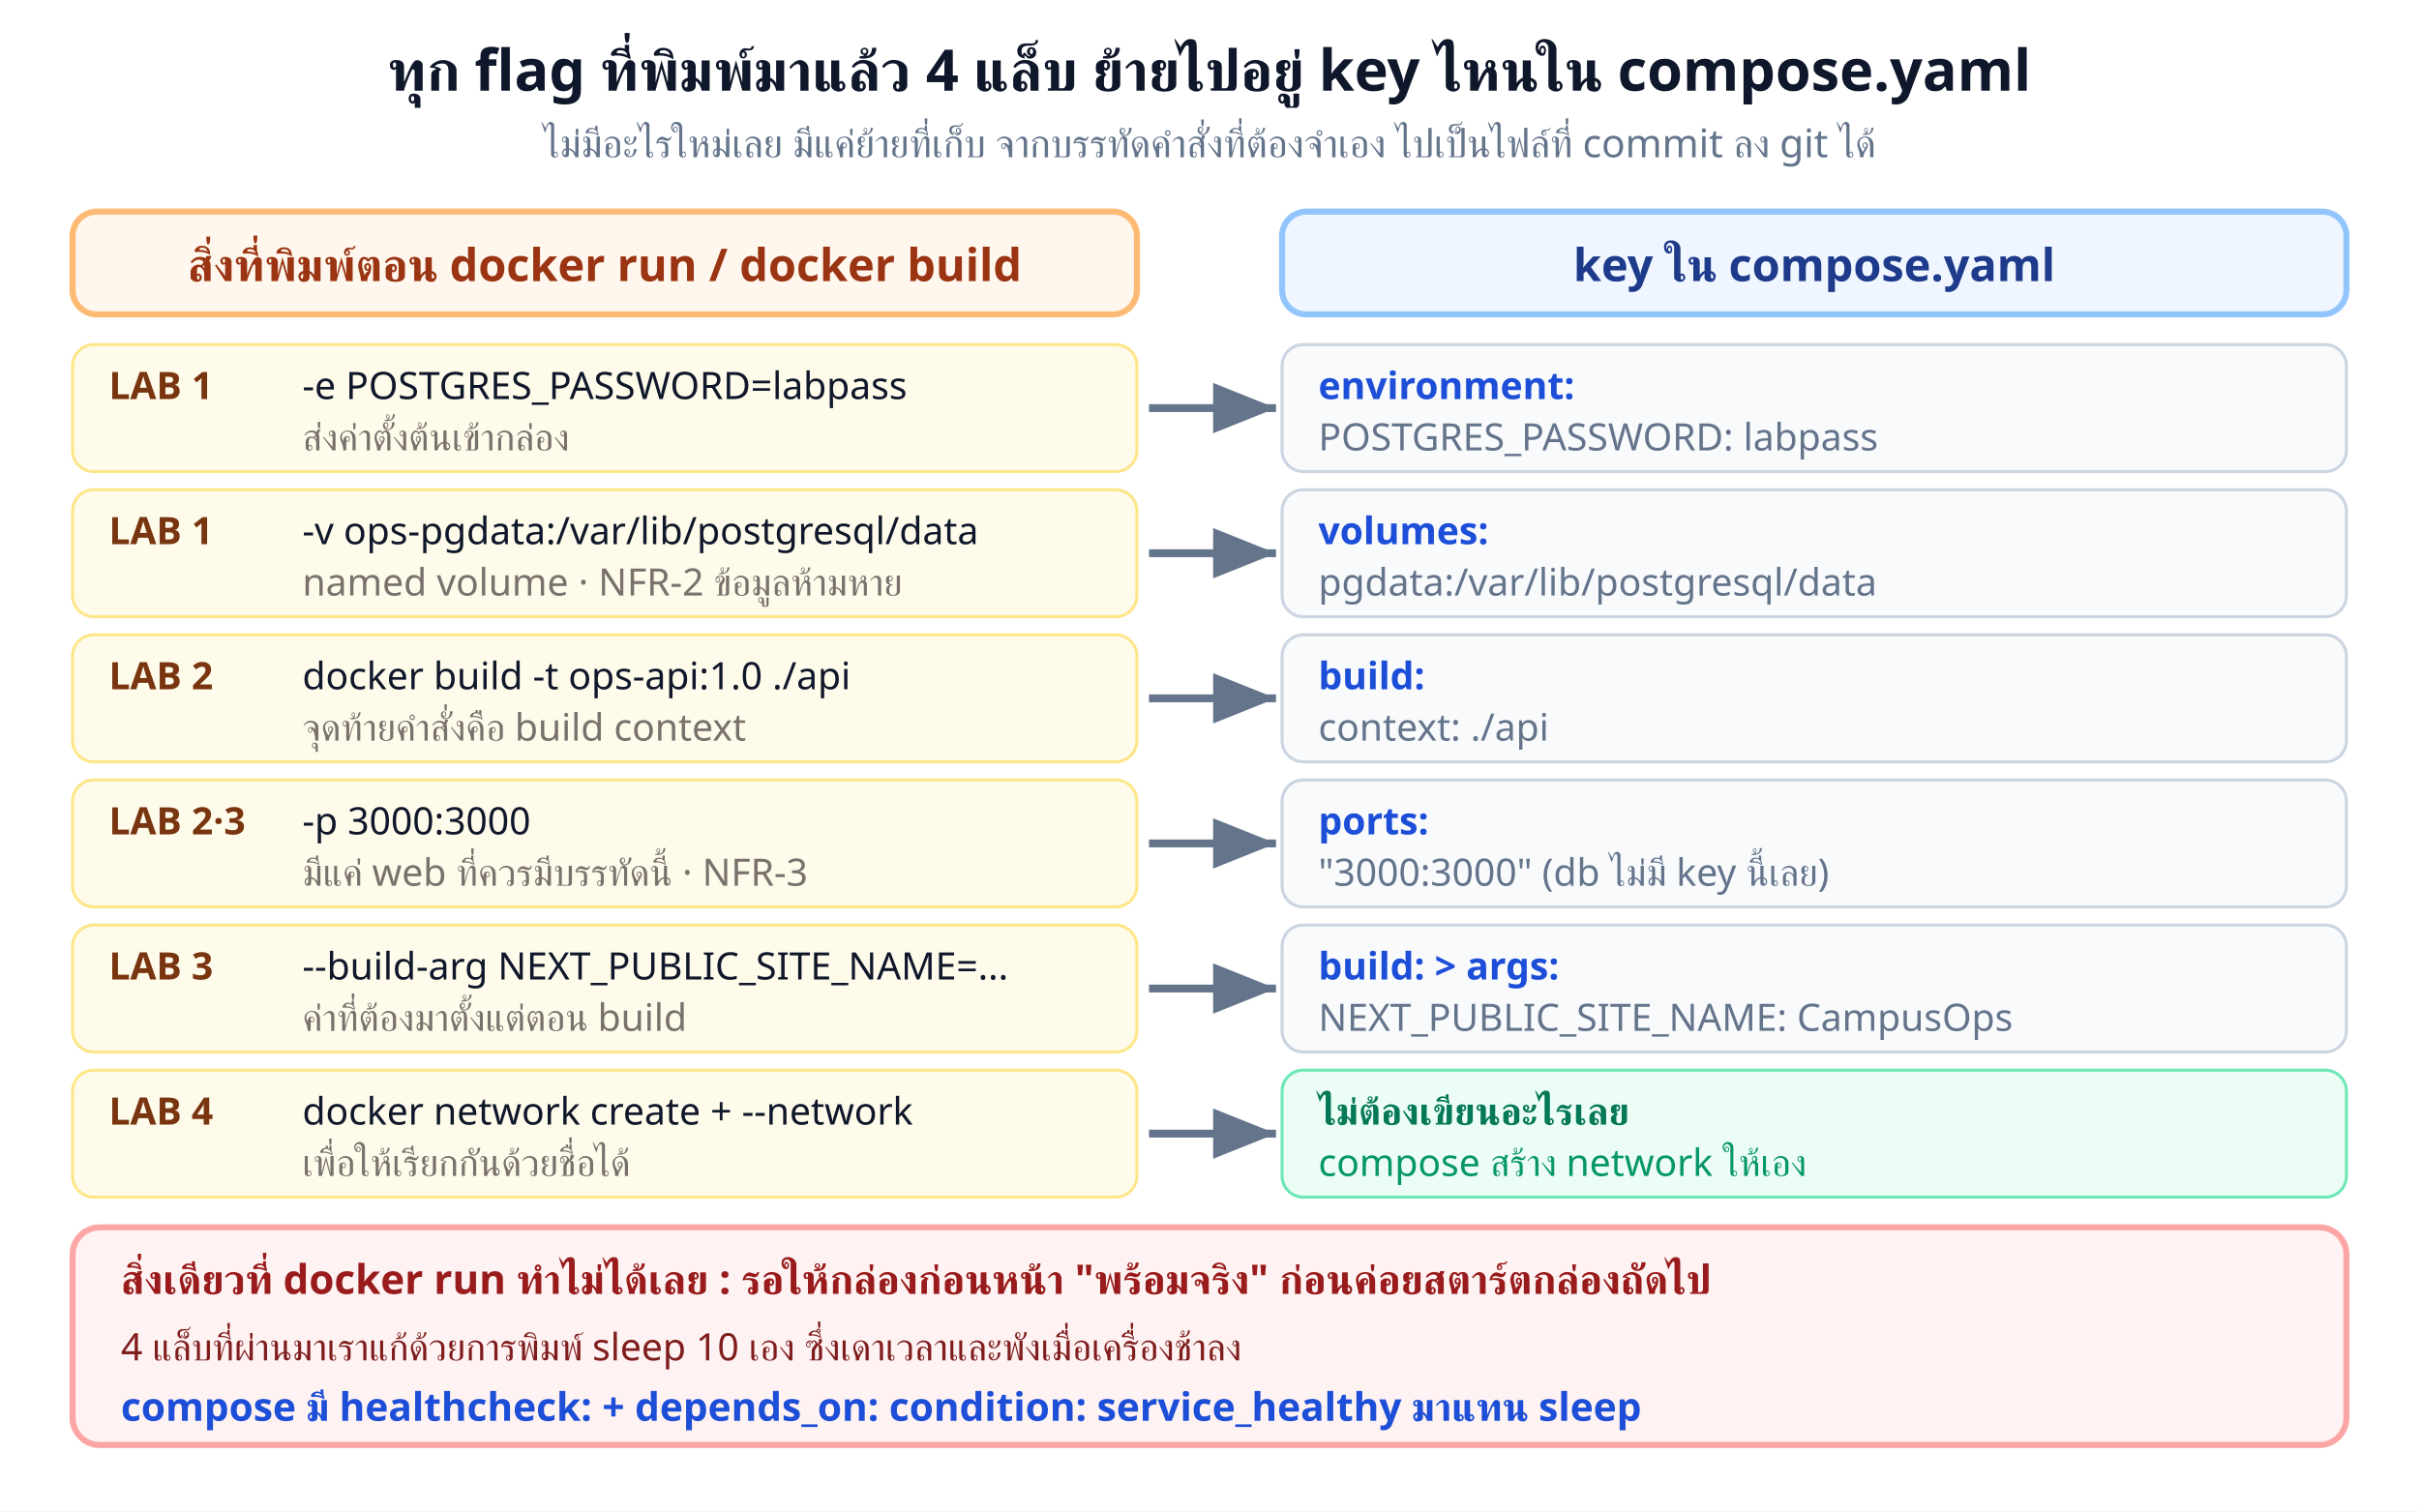
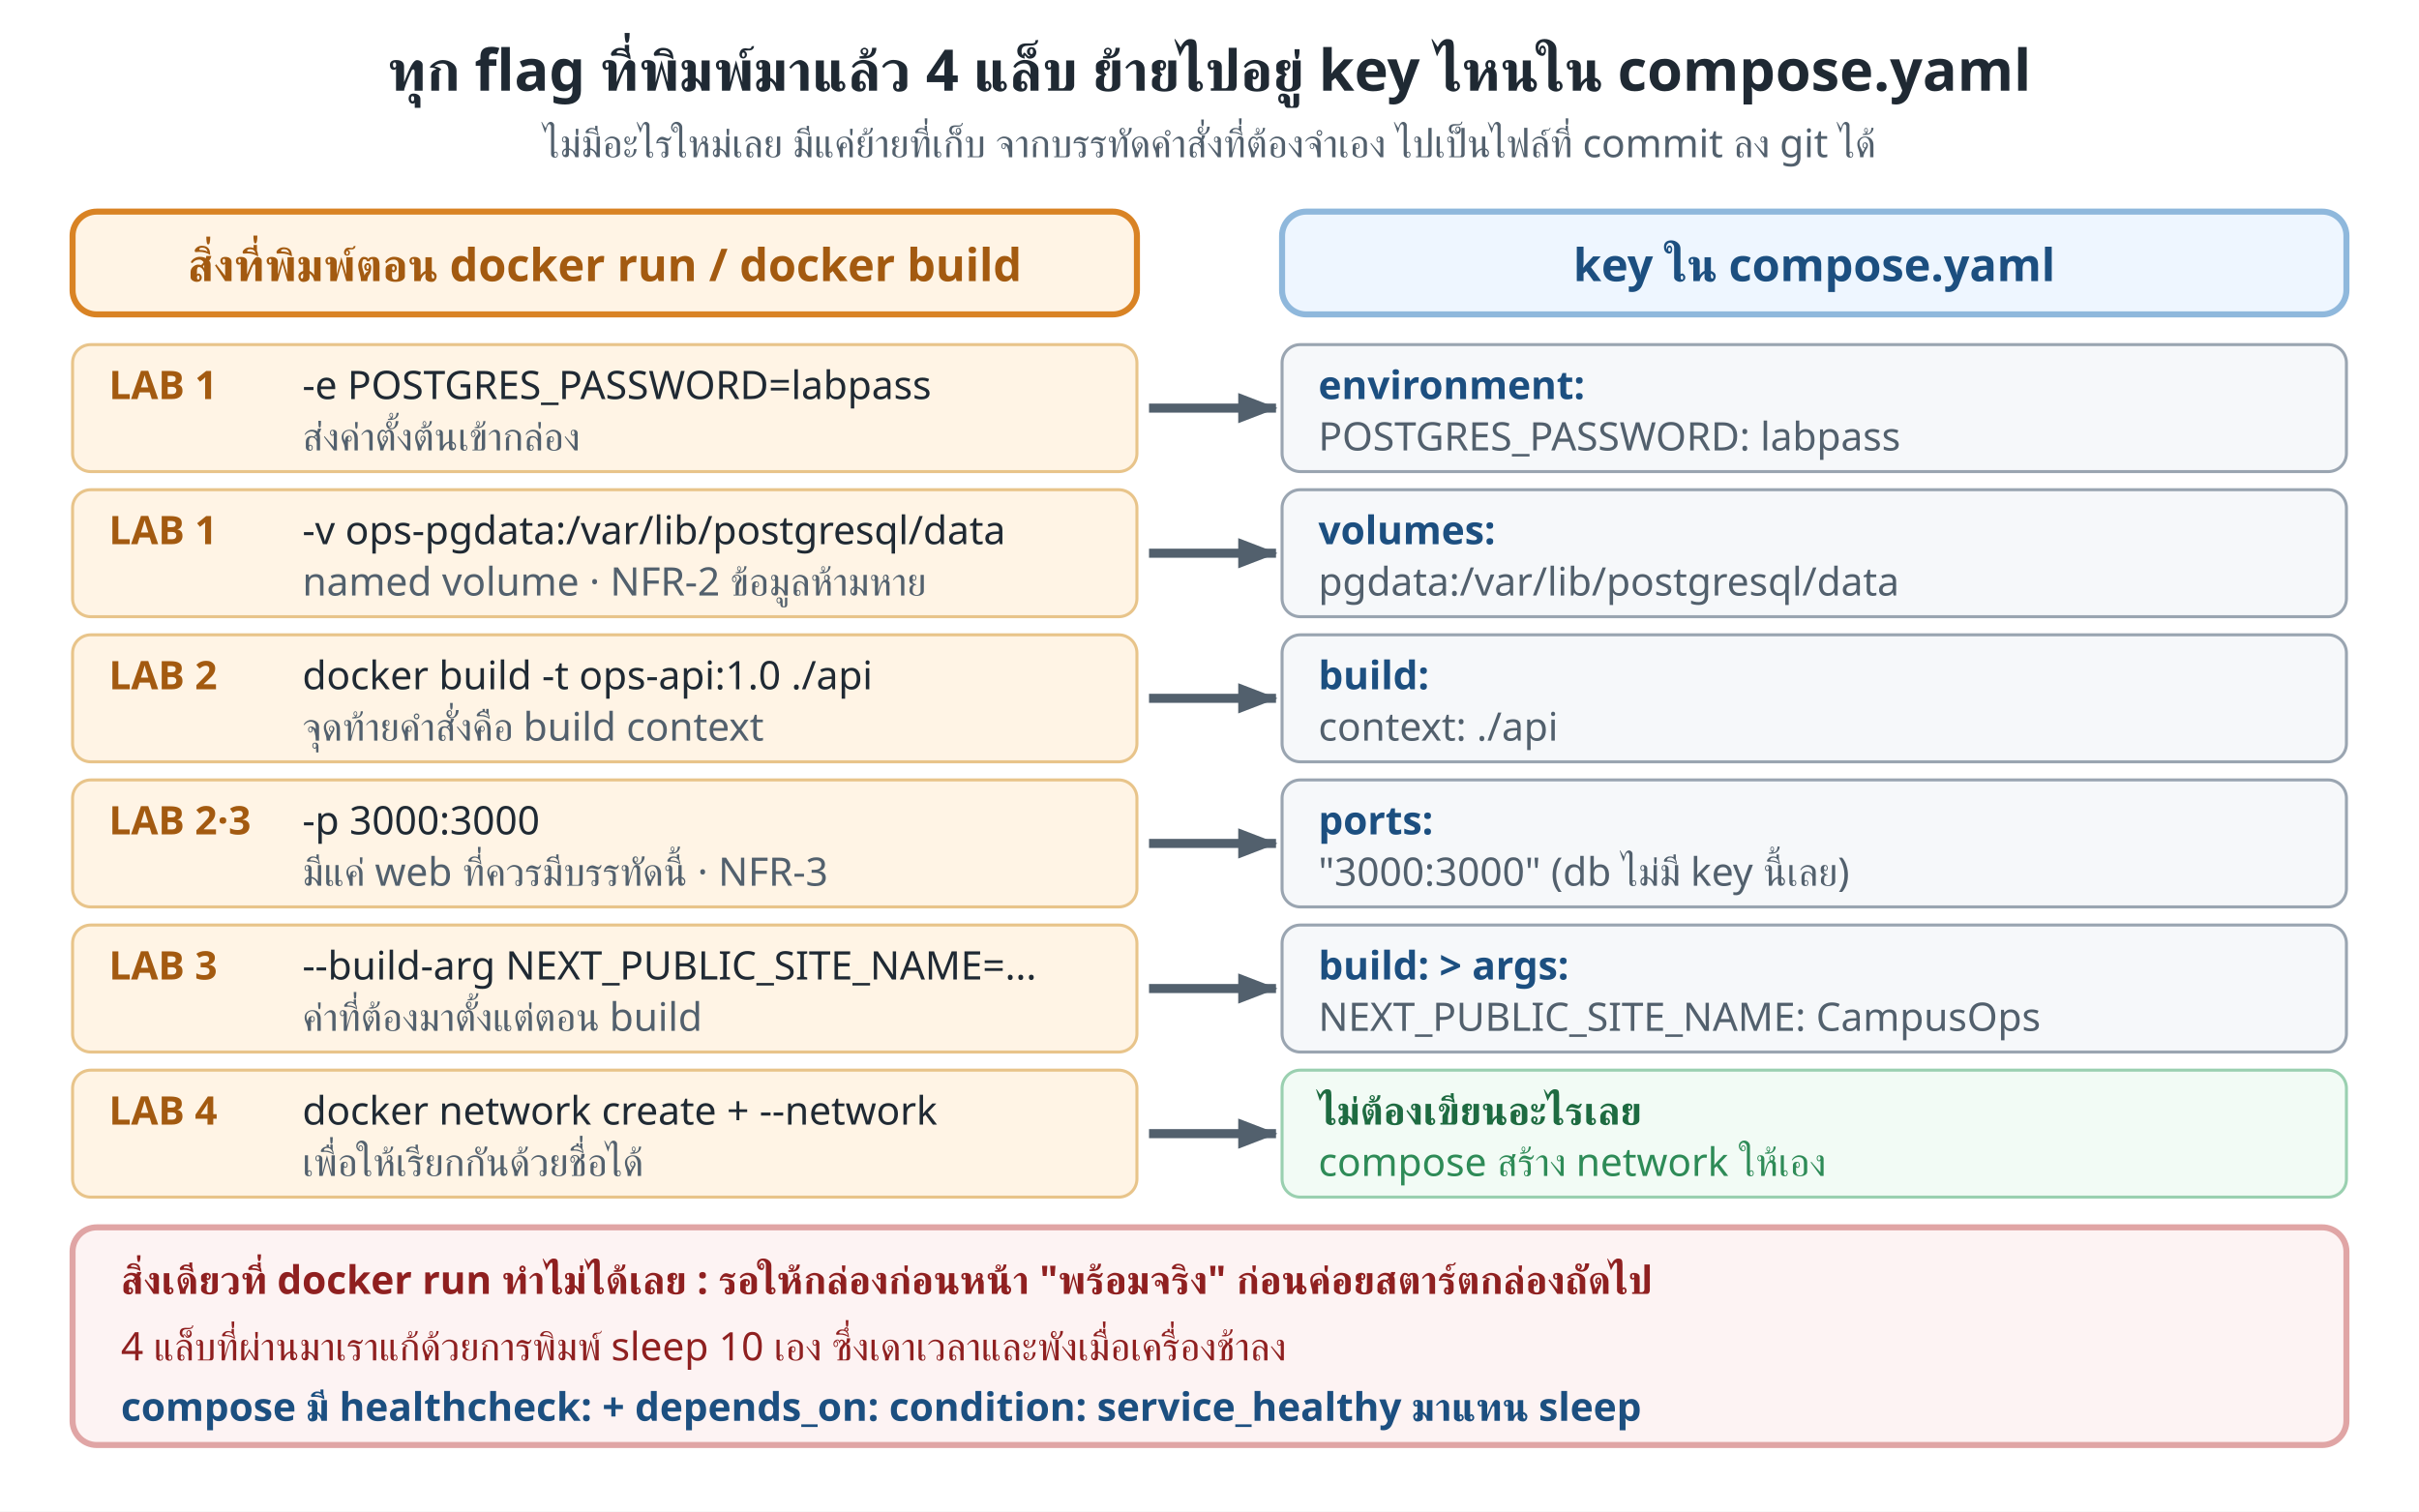
<svg xmlns="http://www.w3.org/2000/svg" viewBox="0 0 800 500" width="800" height="500" font-family="sans-serif">
  <rect x="0" y="0" width="800" height="500" fill="#ffffff" />
-   <text x="400" y="30" text-anchor="middle" font-size="19" font-weight="bold" fill="#0f172a">ทุก flag ที่พิมพ์มาแล้ว 4 แล็บ ย้ายไปอยู่ key ไหนใน compose.yaml</text>
-   <text x="400" y="52" text-anchor="middle" font-size="13" fill="#64748b">ไม่มีอะไรใหม่เลย มีแค่ย้ายที่เก็บ จากบรรทัดคำสั่งที่ต้องจำเอง ไปเป็นไฟล์ที่ commit ลง git ได้</text>
+   <text x="400" y="30" text-anchor="middle" font-size="19" font-weight="bold" fill="#1f2933">ทุก flag ที่พิมพ์มาแล้ว 4 แล็บ ย้ายไปอยู่ key ไหนใน compose.yaml</text>
+   <text x="400" y="52" text-anchor="middle" font-size="13" fill="#52606d">ไม่มีอะไรใหม่เลย มีแค่ย้ายที่เก็บ จากบรรทัดคำสั่งที่ต้องจำเอง ไปเป็นไฟล์ที่ commit ลง git ได้</text>
  <defs>
-     <marker id="arr" markerWidth="8" markerHeight="6.4" refX="8" refY="3.2" orient="auto">
-       <path d="M 0 0 L 8 3.2 L 0 6.4 z" fill="#64748b" />
+     <marker id="arr" markerUnits="userSpaceOnUse" markerWidth="13" markerHeight="10" refX="12.5" refY="5" orient="auto">
+       <path d="M 0 0 L 13 5 L 0 10 z" fill="#52606d" />
    </marker>
  </defs>
-   <rect x="24" y="70" width="352" height="34" rx="8" fill="#fff7ed" stroke="#fdba74" stroke-width="2" />
-   <text x="200" y="93" text-anchor="middle" font-size="15" font-weight="bold" fill="#9a3412">สิ่งที่พิมพ์ตอน docker run / docker build</text>
-   <rect x="424" y="70" width="352" height="34" rx="8" fill="#eff6ff" stroke="#93c5fd" stroke-width="2" />
-   <text x="600" y="93" text-anchor="middle" font-size="15" font-weight="bold" fill="#1e3a8a">key ใน compose.yaml</text>
-   <g font-size="12.5">
-     <rect x="24" y="114" width="352" height="42" rx="7" fill="#fffbeb" stroke="#fde68a" />
-     <text x="36" y="132" fill="#78350f" font-weight="bold">LAB 1</text>
-     <text x="100" y="132" fill="#0f172a">-e POSTGRES_PASSWORD=labpass</text>
-     <text x="100" y="149" fill="#78716c">ส่งค่าตั้งต้นเข้ากล่อง</text>
-     <path d="M 380 135 L 422 135" stroke="#64748b" stroke-width="2.6" marker-end="url(#arr)" />
-     <rect x="424" y="114" width="352" height="42" rx="7" fill="#f8fafc" stroke="#cbd5e1" />
-     <text x="436" y="132" fill="#1d4ed8" font-weight="bold">environment:</text>
-     <text x="436" y="149" fill="#64748b">POSTGRES_PASSWORD: labpass</text>
-     <rect x="24" y="162" width="352" height="42" rx="7" fill="#fffbeb" stroke="#fde68a" />
-     <text x="36" y="180" fill="#78350f" font-weight="bold">LAB 1</text>
-     <text x="100" y="180" fill="#0f172a">-v ops-pgdata:/var/lib/postgresql/data</text>
-     <text x="100" y="197" fill="#78716c">named volume · NFR-2 ข้อมูลห้ามหาย</text>
-     <path d="M 380 183 L 422 183" stroke="#64748b" stroke-width="2.6" marker-end="url(#arr)" />
-     <rect x="424" y="162" width="352" height="42" rx="7" fill="#f8fafc" stroke="#cbd5e1" />
-     <text x="436" y="180" fill="#1d4ed8" font-weight="bold">volumes:</text>
-     <text x="436" y="197" fill="#64748b">pgdata:/var/lib/postgresql/data</text>
-     <rect x="24" y="210" width="352" height="42" rx="7" fill="#fffbeb" stroke="#fde68a" />
-     <text x="36" y="228" fill="#78350f" font-weight="bold">LAB 2</text>
-     <text x="100" y="228" fill="#0f172a">docker build -t ops-api:1.0 ./api</text>
-     <text x="100" y="245" fill="#78716c">จุดท้ายคำสั่งคือ build context</text>
-     <path d="M 380 231 L 422 231" stroke="#64748b" stroke-width="2.6" marker-end="url(#arr)" />
-     <rect x="424" y="210" width="352" height="42" rx="7" fill="#f8fafc" stroke="#cbd5e1" />
-     <text x="436" y="228" fill="#1d4ed8" font-weight="bold">build:</text>
-     <text x="436" y="245" fill="#64748b">context: ./api</text>
-     <rect x="24" y="258" width="352" height="42" rx="7" fill="#fffbeb" stroke="#fde68a" />
-     <text x="36" y="276" fill="#78350f" font-weight="bold">LAB 2·3</text>
-     <text x="100" y="276" fill="#0f172a">-p 3000:3000</text>
-     <text x="100" y="293" fill="#78716c">มีแค่ web ที่ควรมีบรรทัดนี้ · NFR-3</text>
-     <path d="M 380 279 L 422 279" stroke="#64748b" stroke-width="2.6" marker-end="url(#arr)" />
-     <rect x="424" y="258" width="352" height="42" rx="7" fill="#f8fafc" stroke="#cbd5e1" />
-     <text x="436" y="276" fill="#1d4ed8" font-weight="bold">ports:</text>
-     <text x="436" y="293" fill="#64748b">"3000:3000"  (db ไม่มี key นี้เลย)</text>
-     <rect x="24" y="306" width="352" height="42" rx="7" fill="#fffbeb" stroke="#fde68a" />
-     <text x="36" y="324" fill="#78350f" font-weight="bold">LAB 3</text>
-     <text x="100" y="324" fill="#0f172a">--build-arg NEXT_PUBLIC_SITE_NAME=...</text>
-     <text x="100" y="341" fill="#78716c">ค่าที่ต้องมาตั้งแต่ตอน build</text>
-     <path d="M 380 327 L 422 327" stroke="#64748b" stroke-width="2.6" marker-end="url(#arr)" />
-     <rect x="424" y="306" width="352" height="42" rx="7" fill="#f8fafc" stroke="#cbd5e1" />
-     <text x="436" y="324" fill="#1d4ed8" font-weight="bold">build: &gt; args:</text>
-     <text x="436" y="341" fill="#64748b">NEXT_PUBLIC_SITE_NAME: CampusOps</text>
-     <rect x="24" y="354" width="352" height="42" rx="7" fill="#fffbeb" stroke="#fde68a" />
-     <text x="36" y="372" fill="#78350f" font-weight="bold">LAB 4</text>
-     <text x="100" y="372" fill="#0f172a">docker network create + --network</text>
-     <text x="100" y="389" fill="#78716c">เพื่อให้เรียกกันด้วยชื่อได้</text>
-     <path d="M 380 375 L 422 375" stroke="#64748b" stroke-width="2.6" marker-end="url(#arr)" />
-     <rect x="424" y="354" width="352" height="42" rx="7" fill="#ecfdf5" stroke="#6ee7b7" />
-     <text x="436" y="372" fill="#047857" font-weight="bold">ไม่ต้องเขียนอะไรเลย</text>
-     <text x="436" y="389" fill="#059669">compose สร้าง network ให้เอง</text>
+   <rect x="24" y="70" width="352" height="34" rx="8" fill="#fff4e5" stroke="#d98324" stroke-width="2" />
+   <text x="200" y="93" text-anchor="middle" font-size="15" font-weight="bold" fill="#a35a10">สิ่งที่พิมพ์ตอน docker run / docker build</text>
+   <rect x="424" y="70" width="352" height="34" rx="8" fill="#eef6ff" stroke="#8fb8dc" stroke-width="2" />
+   <text x="600" y="93" text-anchor="middle" font-size="15" font-weight="bold" fill="#1c4f80">key ใน compose.yaml</text>
+   <g font-size="13">
+     <rect x="24" y="114" width="352" height="42" rx="6" fill="#fff4e5" stroke="#e8c48a" />
+     <text x="36" y="132" fill="#a35a10" font-weight="bold">LAB 1</text>
+     <text x="100" y="132" fill="#1f2933">-e POSTGRES_PASSWORD=labpass</text>
+     <text x="100" y="149" fill="#52606d">ส่งค่าตั้งต้นเข้ากล่อง</text>
+     <path d="M 380 135 L 422 135" stroke="#52606d" stroke-width="3" marker-end="url(#arr)" />
+     <rect x="424" y="114" width="352" height="42" rx="6" fill="#f6f8fa" stroke="#9aa5b1" />
+     <text x="436" y="132" fill="#1c4f80" font-weight="bold">environment:</text>
+     <text x="436" y="149" fill="#52606d">POSTGRES_PASSWORD: labpass</text>
+     <rect x="24" y="162" width="352" height="42" rx="6" fill="#fff4e5" stroke="#e8c48a" />
+     <text x="36" y="180" fill="#a35a10" font-weight="bold">LAB 1</text>
+     <text x="100" y="180" fill="#1f2933">-v ops-pgdata:/var/lib/postgresql/data</text>
+     <text x="100" y="197" fill="#52606d">named volume · NFR-2 ข้อมูลห้ามหาย</text>
+     <path d="M 380 183 L 422 183" stroke="#52606d" stroke-width="3" marker-end="url(#arr)" />
+     <rect x="424" y="162" width="352" height="42" rx="6" fill="#f6f8fa" stroke="#9aa5b1" />
+     <text x="436" y="180" fill="#1c4f80" font-weight="bold">volumes:</text>
+     <text x="436" y="197" fill="#52606d">pgdata:/var/lib/postgresql/data</text>
+     <rect x="24" y="210" width="352" height="42" rx="6" fill="#fff4e5" stroke="#e8c48a" />
+     <text x="36" y="228" fill="#a35a10" font-weight="bold">LAB 2</text>
+     <text x="100" y="228" fill="#1f2933">docker build -t ops-api:1.0 ./api</text>
+     <text x="100" y="245" fill="#52606d">จุดท้ายคำสั่งคือ build context</text>
+     <path d="M 380 231 L 422 231" stroke="#52606d" stroke-width="3" marker-end="url(#arr)" />
+     <rect x="424" y="210" width="352" height="42" rx="6" fill="#f6f8fa" stroke="#9aa5b1" />
+     <text x="436" y="228" fill="#1c4f80" font-weight="bold">build:</text>
+     <text x="436" y="245" fill="#52606d">context: ./api</text>
+     <rect x="24" y="258" width="352" height="42" rx="6" fill="#fff4e5" stroke="#e8c48a" />
+     <text x="36" y="276" fill="#a35a10" font-weight="bold">LAB 2·3</text>
+     <text x="100" y="276" fill="#1f2933">-p 3000:3000</text>
+     <text x="100" y="293" fill="#52606d">มีแค่ web ที่ควรมีบรรทัดนี้ · NFR-3</text>
+     <path d="M 380 279 L 422 279" stroke="#52606d" stroke-width="3" marker-end="url(#arr)" />
+     <rect x="424" y="258" width="352" height="42" rx="6" fill="#f6f8fa" stroke="#9aa5b1" />
+     <text x="436" y="276" fill="#1c4f80" font-weight="bold">ports:</text>
+     <text x="436" y="293" fill="#52606d">"3000:3000"  (db ไม่มี key นี้เลย)</text>
+     <rect x="24" y="306" width="352" height="42" rx="6" fill="#fff4e5" stroke="#e8c48a" />
+     <text x="36" y="324" fill="#a35a10" font-weight="bold">LAB 3</text>
+     <text x="100" y="324" fill="#1f2933">--build-arg NEXT_PUBLIC_SITE_NAME=...</text>
+     <text x="100" y="341" fill="#52606d">ค่าที่ต้องมาตั้งแต่ตอน build</text>
+     <path d="M 380 327 L 422 327" stroke="#52606d" stroke-width="3" marker-end="url(#arr)" />
+     <rect x="424" y="306" width="352" height="42" rx="6" fill="#f6f8fa" stroke="#9aa5b1" />
+     <text x="436" y="324" fill="#1c4f80" font-weight="bold">build: &gt; args:</text>
+     <text x="436" y="341" fill="#52606d">NEXT_PUBLIC_SITE_NAME: CampusOps</text>
+     <rect x="24" y="354" width="352" height="42" rx="6" fill="#fff4e5" stroke="#e8c48a" />
+     <text x="36" y="372" fill="#a35a10" font-weight="bold">LAB 4</text>
+     <text x="100" y="372" fill="#1f2933">docker network create + --network</text>
+     <text x="100" y="389" fill="#52606d">เพื่อให้เรียกกันด้วยชื่อได้</text>
+     <path d="M 380 375 L 422 375" stroke="#52606d" stroke-width="3" marker-end="url(#arr)" />
+     <rect x="424" y="354" width="352" height="42" rx="6" fill="#f2fbf5" stroke="#9ad0b0" />
+     <text x="436" y="372" fill="#1e6b41" font-weight="bold">ไม่ต้องเขียนอะไรเลย</text>
+     <text x="436" y="389" fill="#2e8b57">compose สร้าง network ให้เอง</text>
  </g>
-   <rect x="24" y="406" width="752" height="72" rx="9" fill="#fef2f2" stroke="#fca5a5" stroke-width="2" />
-   <text x="40" y="428" font-size="13.5" font-weight="bold" fill="#991b1b">สิ่งเดียวที่ docker run ทำไม่ได้เลย :  รอให้กล่องก่อนหน้า "พร้อมจริง" ก่อนค่อยสตาร์ตกล่องถัดไป</text>
-   <text x="40" y="450" font-size="12.5" fill="#7f1d1d">4 แล็บที่ผ่านมาเราแก้ด้วยการพิมพ์ sleep 10 เอง ซึ่งเดาเวลาและพังเมื่อเครื่องช้าลง</text>
-   <text x="40" y="470" font-size="13" font-weight="bold" fill="#1d4ed8">compose มี  healthcheck:  +  depends_on: condition: service_healthy  มาแทน sleep</text>
+   <rect x="24" y="406" width="752" height="72" rx="8" fill="#fdf3f3" stroke="#e0a5a5" stroke-width="2" />
+   <text x="40" y="428" font-size="13" font-weight="bold" fill="#8f2020">สิ่งเดียวที่ docker run ทำไม่ได้เลย :  รอให้กล่องก่อนหน้า "พร้อมจริง" ก่อนค่อยสตาร์ตกล่องถัดไป</text>
+   <text x="40" y="450" font-size="13" fill="#8f2020">4 แล็บที่ผ่านมาเราแก้ด้วยการพิมพ์ sleep 10 เอง ซึ่งเดาเวลาและพังเมื่อเครื่องช้าลง</text>
+   <text x="40" y="470" font-size="13" font-weight="bold" fill="#1c4f80">compose มี  healthcheck:  +  depends_on: condition: service_healthy  มาแทน sleep</text>
</svg>
